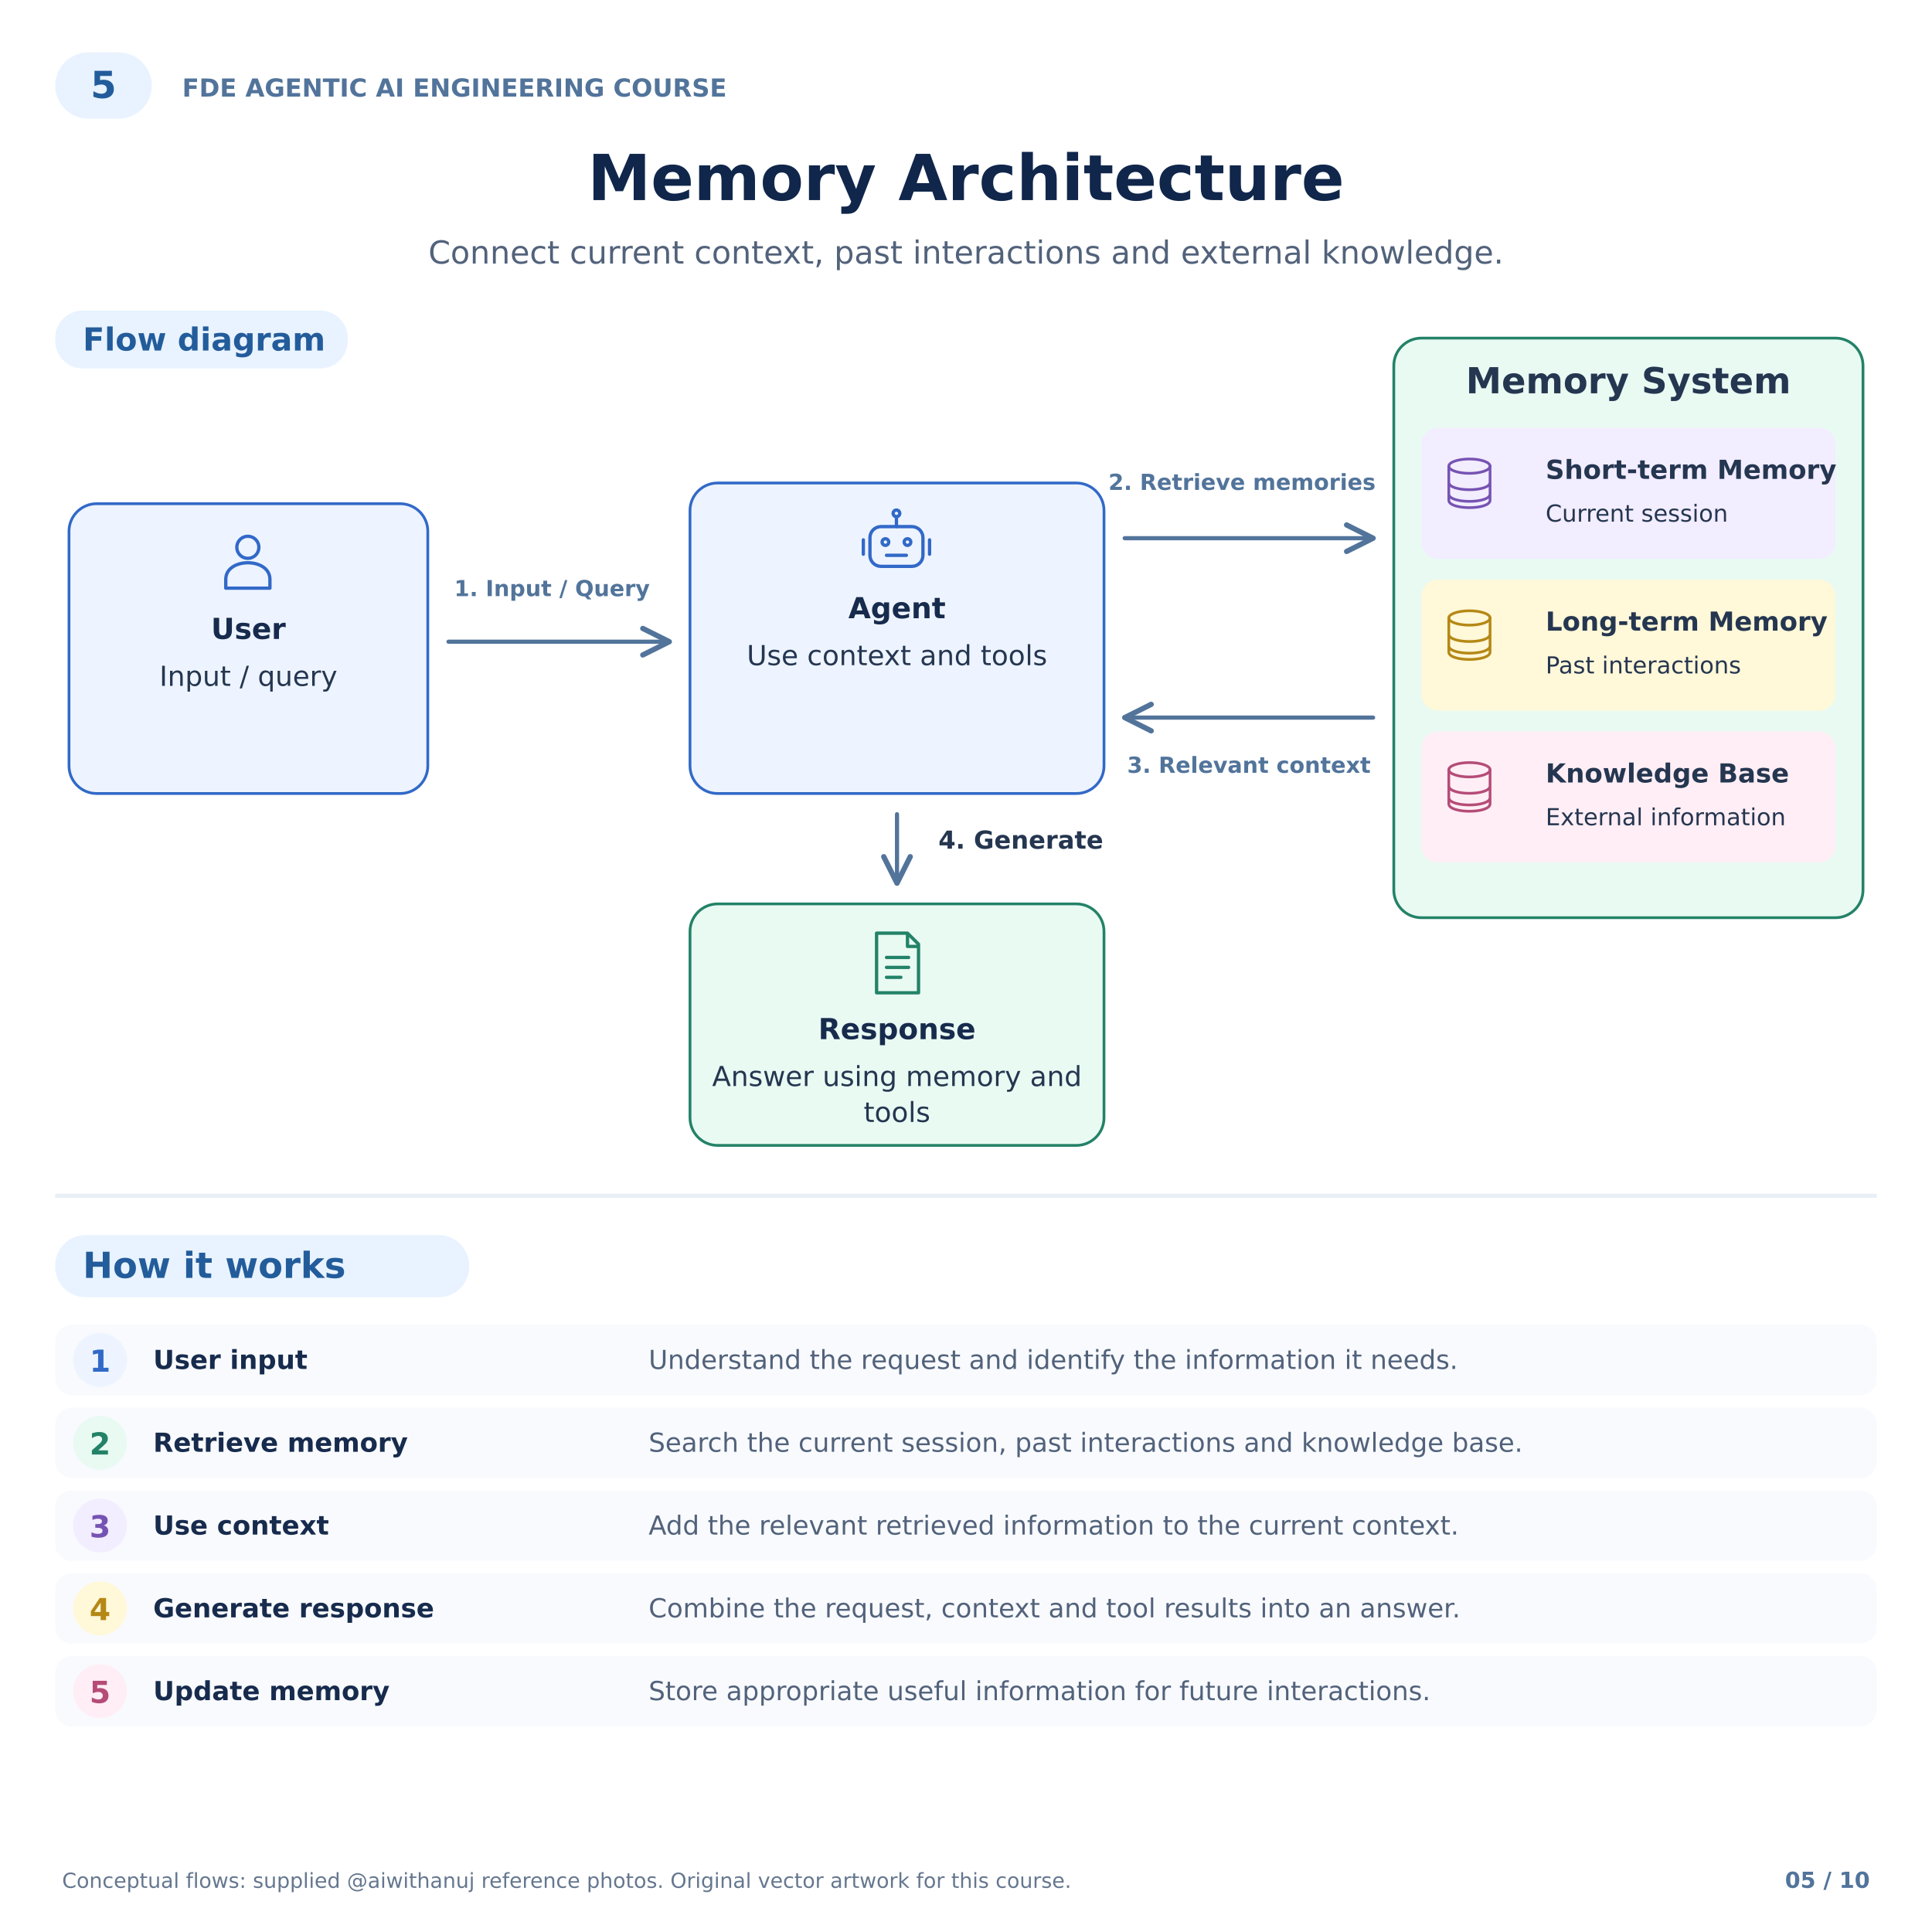
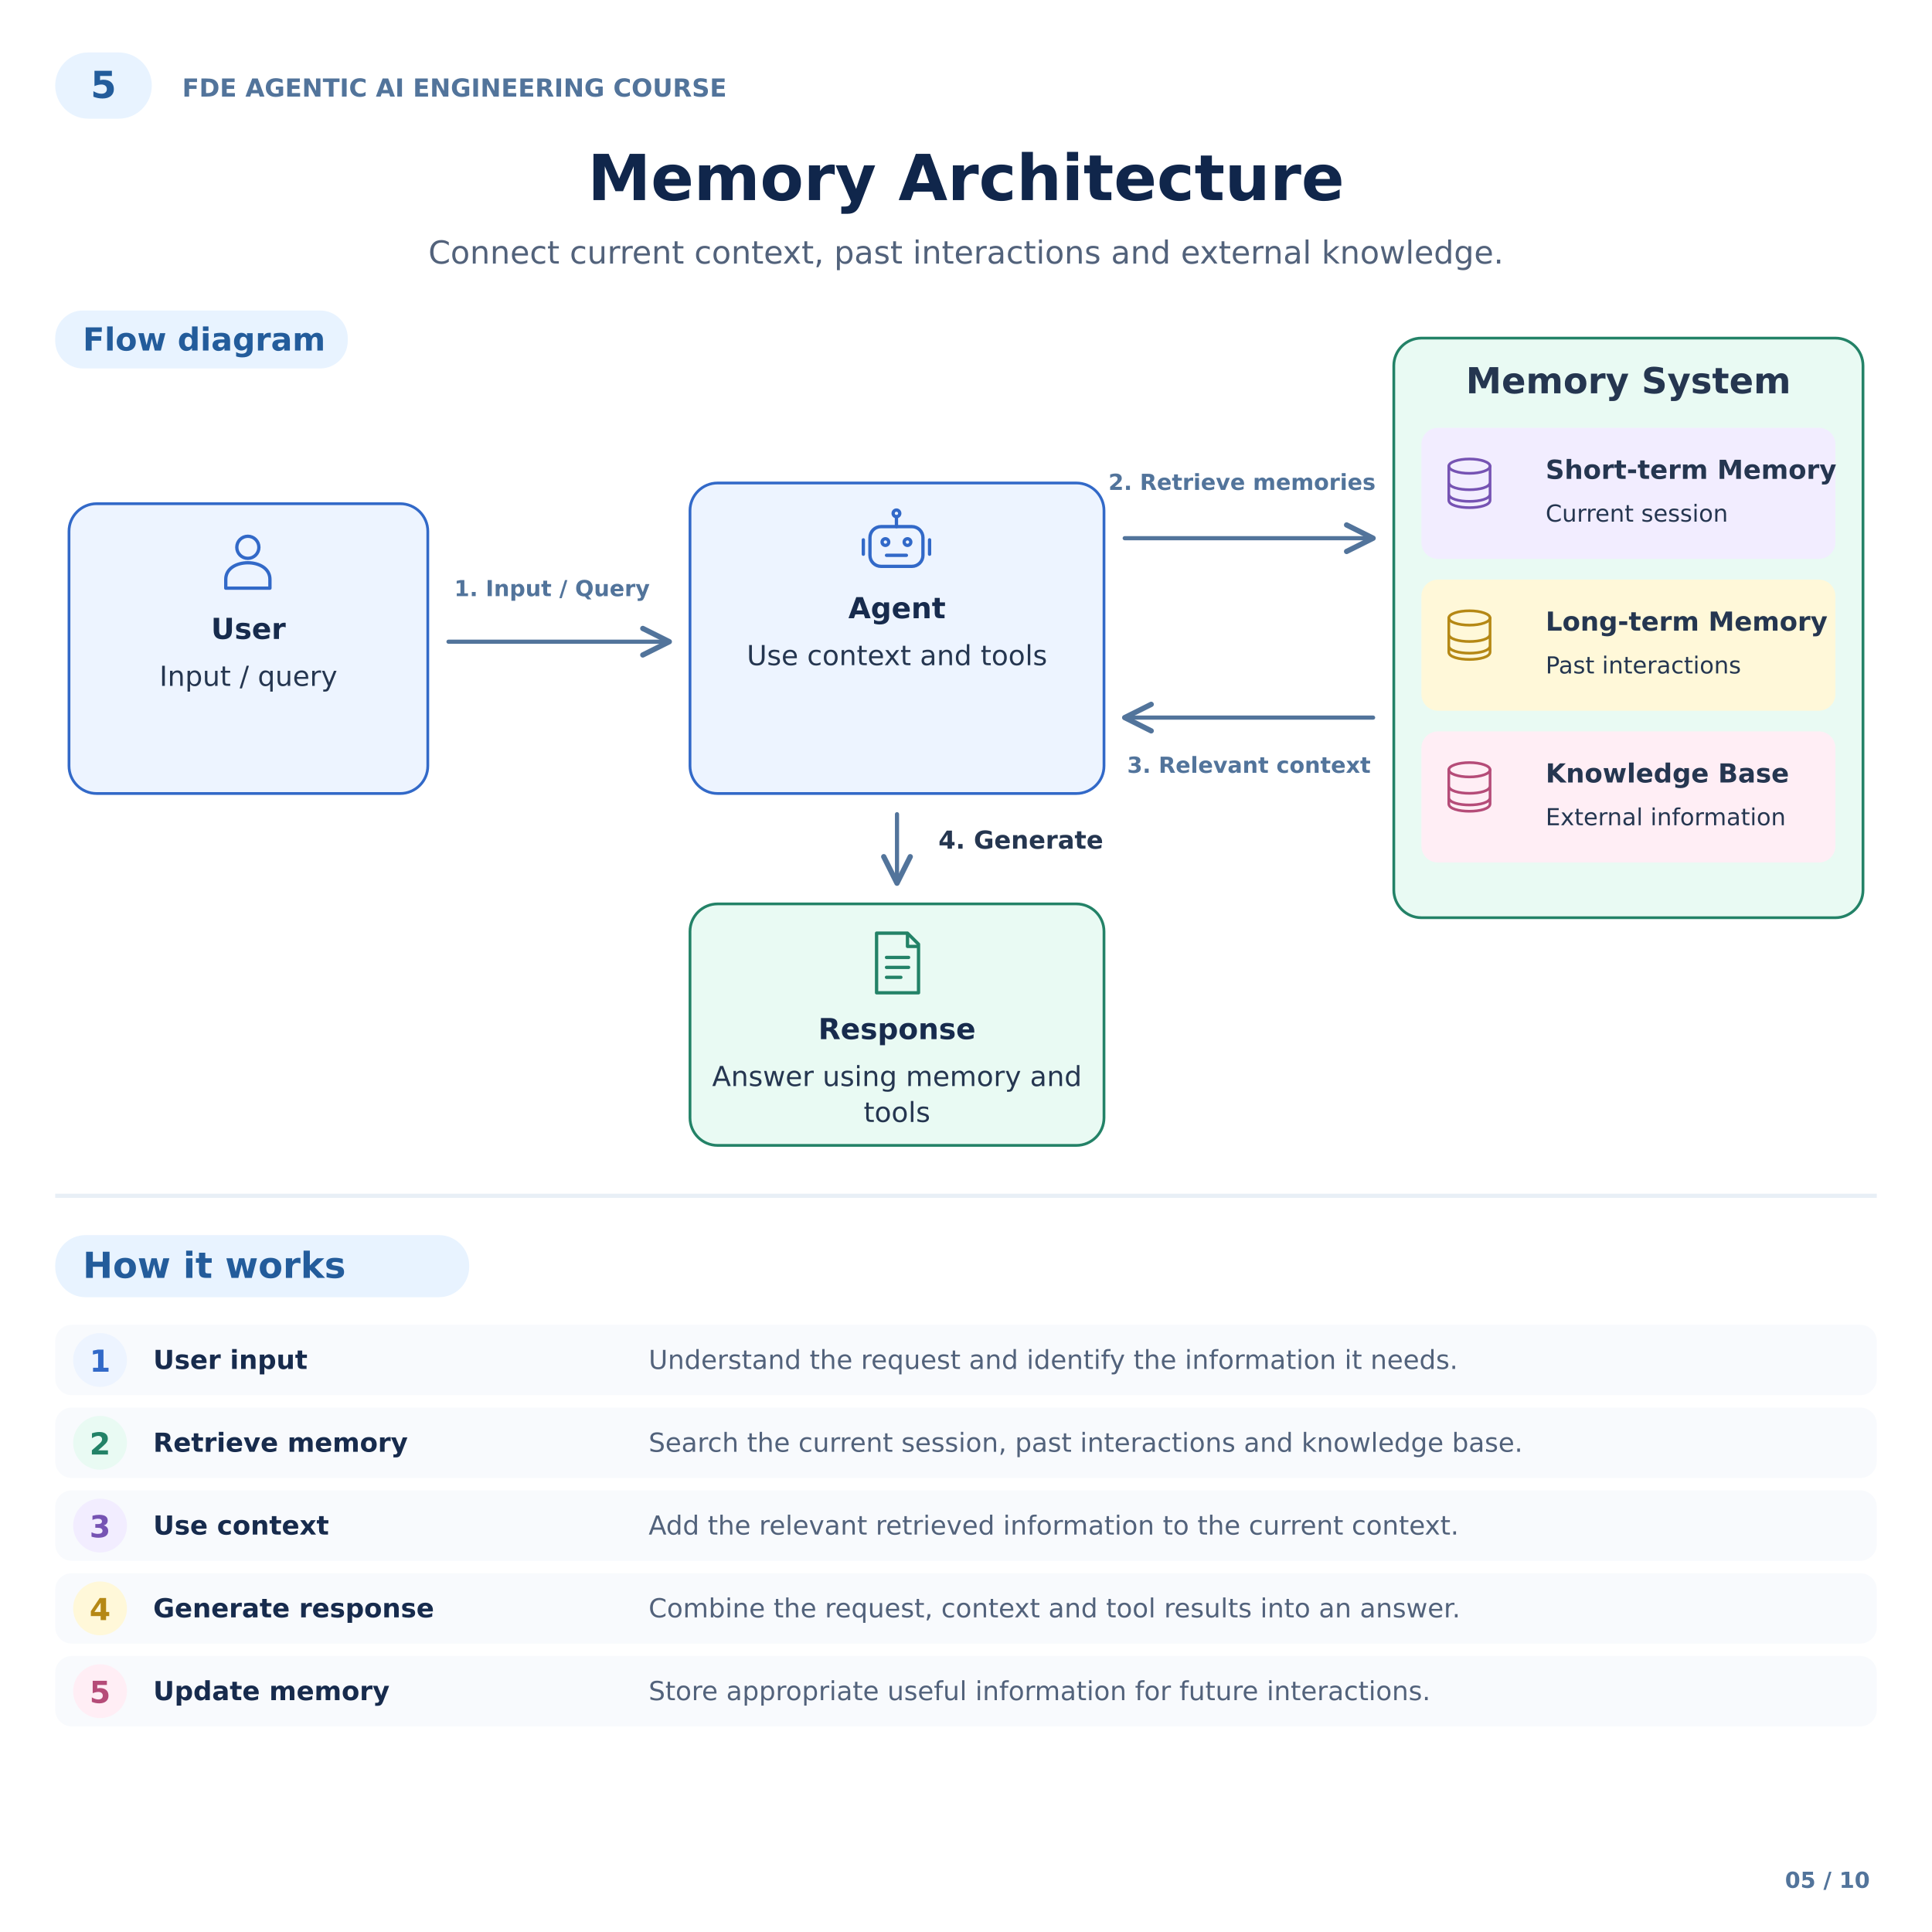
<svg xmlns="http://www.w3.org/2000/svg" width="1400" height="1400" viewBox="0 0 1400 1400" role="img" aria-labelledby="title desc">
  <defs>
    <marker id="arrow" viewBox="0 0 10 10" refX="9" refY="5" markerWidth="8" markerHeight="8" orient="auto-start-reverse">
      <path d="M1 1 9 5 1 9" fill="none" stroke="#52749b" stroke-width="1.6" stroke-linecap="round" stroke-linejoin="round" />
    </marker>
  </defs>
  <g font-family="DejaVu Sans,Arial,sans-serif">
    <rect x="0" y="0" width="1400" height="1400" rx="0" fill="#ffffff" stroke="none" stroke-width="2" />
    <rect x="40" y="38" width="70" height="48" rx="24" fill="#e8f3ff" stroke="none" stroke-width="2" />
    <text x="75" y="71" font-size="27" font-weight="700" fill="#235c9b" text-anchor="middle">5</text>
    <text x="132" y="70" font-size="18" font-weight="700" fill="#52749b" text-anchor="start">FDE AGENTIC AI ENGINEERING COURSE</text>
    <text x="700" y="145" font-size="46" font-weight="700" fill="#10264b" text-anchor="middle">Memory Architecture</text>
    <text x="700" y="191" font-size="23" font-weight="400" fill="#52627b" text-anchor="middle">Connect current context, past interactions and external knowledge.</text>
    <rect x="40" y="225" width="212" height="42" rx="20" fill="#e8f3ff" stroke="none" stroke-width="2" />
    <text x="60" y="254" font-size="23" font-weight="700" fill="#235c9b" text-anchor="start">Flow diagram</text>
    <rect x="50" y="365" width="260" height="210" rx="20" fill="#edf4ff" stroke="#3269c8" stroke-width="2" />
    <g transform="translate(154.0,383) scale(0.8)" fill="none" stroke="#3269c8" stroke-width="3" stroke-linecap="round" stroke-linejoin="round">
      <circle cx="32" cy="17" r="10" />
      <path d="M12 54v-8c0-20 40-20 40 0v8Z" />
    </g>
    <text x="180.0" y="463" font-size="21" font-weight="700" fill="#172b4d" text-anchor="middle">User</text>
    <text x="180.0" y="497" font-size="20" font-weight="400" fill="#253650" text-anchor="middle">Input / query</text>
    <rect x="500" y="350" width="300" height="225" rx="20" fill="#edf4ff" stroke="#3269c8" stroke-width="2" />
    <g transform="translate(624.0,368) scale(0.8)" fill="none" stroke="#3269c8" stroke-width="3" stroke-linecap="round" stroke-linejoin="round">
      <rect x="8" y="17" width="48" height="36" rx="10" />
      <path d="M32 17V8M2 29v13M62 29v13M23 43h18" />
      <circle cx="32" cy="5" r="3" />
      <circle cx="22" cy="31" r="3" />
      <circle cx="42" cy="31" r="3" />
    </g>
    <text x="650.0" y="448" font-size="21" font-weight="700" fill="#172b4d" text-anchor="middle">Agent</text>
    <text x="650.0" y="482" font-size="20" font-weight="400" fill="#253650" text-anchor="middle">Use context and tools</text>
    <path d="M325 465H485" fill="none" stroke="#52749b" stroke-width="3" stroke-linecap="round" stroke-linejoin="round" marker-end="url(#arrow)" />
    <rect x="328.0" y="411" width="144" height="29" rx="8" fill="#ffffff" stroke="none" stroke-width="2" />
    <text x="400" y="432" font-size="16" font-weight="600" fill="#52749b" text-anchor="middle">1. Input / Query</text>
    <rect x="1010" y="245" width="340" height="420" rx="20" fill="#e9faf3" stroke="#238267" stroke-width="2" />
    <text x="1180" y="285" font-size="26" font-weight="700" fill="#253650" text-anchor="middle">Memory System</text>
    <rect x="1030" y="310" width="300" height="95" rx="12" fill="#f2edff" stroke="none" stroke-width="2" />
    <g transform="translate(1044,330) scale(0.65)" fill="none" stroke="#7653b3" stroke-width="3" stroke-linecap="round" stroke-linejoin="round">
      <ellipse cx="32" cy="12" rx="23" ry="8" />
      <path d="M9 12v38c0 11 46 11 46 0V12 M9 30c0 11 46 11 46 0 M9 43c0 11 46 11 46 0" />
    </g>
    <text x="1120" y="347" font-size="19" font-weight="700" fill="#253650" text-anchor="start">Short-term Memory</text>
    <text x="1120" y="378" font-size="17" font-weight="400" fill="#253650" text-anchor="start">Current session</text>
    <rect x="1030" y="420" width="300" height="95" rx="12" fill="#fff8d9" stroke="none" stroke-width="2" />
    <g transform="translate(1044,440) scale(0.65)" fill="none" stroke="#b58815" stroke-width="3" stroke-linecap="round" stroke-linejoin="round">
      <ellipse cx="32" cy="12" rx="23" ry="8" />
      <path d="M9 12v38c0 11 46 11 46 0V12 M9 30c0 11 46 11 46 0 M9 43c0 11 46 11 46 0" />
    </g>
    <text x="1120" y="457" font-size="19" font-weight="700" fill="#253650" text-anchor="start">Long-term Memory</text>
    <text x="1120" y="488" font-size="17" font-weight="400" fill="#253650" text-anchor="start">Past interactions</text>
    <rect x="1030" y="530" width="300" height="95" rx="12" fill="#ffeef5" stroke="none" stroke-width="2" />
    <g transform="translate(1044,550) scale(0.65)" fill="none" stroke="#b54c78" stroke-width="3" stroke-linecap="round" stroke-linejoin="round">
      <ellipse cx="32" cy="12" rx="23" ry="8" />
      <path d="M9 12v38c0 11 46 11 46 0V12 M9 30c0 11 46 11 46 0 M9 43c0 11 46 11 46 0" />
    </g>
    <text x="1120" y="567" font-size="19" font-weight="700" fill="#253650" text-anchor="start">Knowledge Base</text>
    <text x="1120" y="598" font-size="17" font-weight="400" fill="#253650" text-anchor="start">External information</text>
    <path d="M815 390H995" fill="none" stroke="#52749b" stroke-width="3" stroke-linecap="round" stroke-linejoin="round" marker-end="url(#arrow)" />
    <rect x="812.0" y="334" width="176" height="29" rx="8" fill="#ffffff" stroke="none" stroke-width="2" />
    <text x="900" y="355" font-size="16" font-weight="600" fill="#52749b" text-anchor="middle">2. Retrieve memories</text>
    <path d="M995 520H815" fill="none" stroke="#52749b" stroke-width="3" stroke-linecap="round" stroke-linejoin="round" marker-end="url(#arrow)" />
    <rect x="821.0" y="539" width="168" height="29" rx="8" fill="#ffffff" stroke="none" stroke-width="2" />
    <text x="905" y="560" font-size="16" font-weight="600" fill="#52749b" text-anchor="middle">3. Relevant context</text>
    <rect x="500" y="655" width="300" height="175" rx="20" fill="#e9faf3" stroke="#238267" stroke-width="2" />
    <g transform="translate(624.0,673) scale(0.8)" fill="none" stroke="#238267" stroke-width="3" stroke-linecap="round" stroke-linejoin="round">
      <path d="M14 4h28l10 10v44H14Z M42 4v12h10 M23 26h20 M23 35h20 M23 44h13" />
    </g>
    <text x="650.0" y="753" font-size="21" font-weight="700" fill="#172b4d" text-anchor="middle">Response</text>
    <text x="650.0" y="787" font-size="20" font-weight="400" fill="#253650" text-anchor="middle">Answer using memory and</text>
    <text x="650.0" y="813" font-size="20" font-weight="400" fill="#253650" text-anchor="middle">tools</text>
    <path d="M650 590V640" fill="none" stroke="#52749b" stroke-width="3" stroke-linecap="round" stroke-linejoin="round" marker-end="url(#arrow)" />
    <text x="680" y="615" font-size="18" font-weight="600" fill="#253650" text-anchor="start">4. Generate</text>
    <rect x="40" y="865" width="1320" height="3" rx="0" fill="#e8eff6" stroke="none" stroke-width="2" />
    <rect x="40" y="895" width="300" height="45" rx="22" fill="#e8f3ff" stroke="none" stroke-width="2" />
    <text x="60" y="926" font-size="26" font-weight="700" fill="#235c9b" text-anchor="start">How it works</text>
    <rect x="40" y="960" width="1320" height="51" rx="12" fill="#f8fafd" stroke="none" stroke-width="2" />
    <rect x="53" y="966" width="39" height="39" rx="20" fill="#edf4ff" stroke="none" stroke-width="2" />
    <text x="72.5" y="994" font-size="22" font-weight="700" fill="#3269c8" text-anchor="middle">1</text>
    <text x="111" y="992" font-size="19" font-weight="700" fill="#172b4d" text-anchor="start">User input</text>
    <text x="470" y="992" font-size="19" font-weight="400" fill="#52627b" text-anchor="start">Understand the request and identify the information it needs.</text>
    <rect x="40" y="1020" width="1320" height="51" rx="12" fill="#f8fafd" stroke="none" stroke-width="2" />
    <rect x="53" y="1026" width="39" height="39" rx="20" fill="#e9faf3" stroke="none" stroke-width="2" />
    <text x="72.5" y="1054" font-size="22" font-weight="700" fill="#238267" text-anchor="middle">2</text>
    <text x="111" y="1052" font-size="19" font-weight="700" fill="#172b4d" text-anchor="start">Retrieve memory</text>
    <text x="470" y="1052" font-size="19" font-weight="400" fill="#52627b" text-anchor="start">Search the current session, past interactions and knowledge base.</text>
    <rect x="40" y="1080" width="1320" height="51" rx="12" fill="#f8fafd" stroke="none" stroke-width="2" />
    <rect x="53" y="1086" width="39" height="39" rx="20" fill="#f2edff" stroke="none" stroke-width="2" />
    <text x="72.5" y="1114" font-size="22" font-weight="700" fill="#7653b3" text-anchor="middle">3</text>
    <text x="111" y="1112" font-size="19" font-weight="700" fill="#172b4d" text-anchor="start">Use context</text>
    <text x="470" y="1112" font-size="19" font-weight="400" fill="#52627b" text-anchor="start">Add the relevant retrieved information to the current context.</text>
    <rect x="40" y="1140" width="1320" height="51" rx="12" fill="#f8fafd" stroke="none" stroke-width="2" />
    <rect x="53" y="1146" width="39" height="39" rx="20" fill="#fff8d9" stroke="none" stroke-width="2" />
    <text x="72.5" y="1174" font-size="22" font-weight="700" fill="#b58815" text-anchor="middle">4</text>
    <text x="111" y="1172" font-size="19" font-weight="700" fill="#172b4d" text-anchor="start">Generate response</text>
    <text x="470" y="1172" font-size="19" font-weight="400" fill="#52627b" text-anchor="start">Combine the request, context and tool results into an answer.</text>
    <rect x="40" y="1200" width="1320" height="51" rx="12" fill="#f8fafd" stroke="none" stroke-width="2" />
    <rect x="53" y="1206" width="39" height="39" rx="20" fill="#ffeef5" stroke="none" stroke-width="2" />
    <text x="72.5" y="1234" font-size="22" font-weight="700" fill="#b54c78" text-anchor="middle">5</text>
    <text x="111" y="1232" font-size="19" font-weight="700" fill="#172b4d" text-anchor="start">Update memory</text>
    <text x="470" y="1232" font-size="19" font-weight="400" fill="#52627b" text-anchor="start">Store appropriate useful information for future interactions.</text>
-     <text x="45" y="1368" font-size="15" font-weight="400" fill="#65778f" text-anchor="start">Conceptual flows: supplied @aiwithanuj reference photos. Original vector artwork for this course.</text>
    <text x="1355" y="1368" font-size="16" font-weight="700" fill="#52749b" text-anchor="end">05 / 10</text>
  </g>
</svg>
